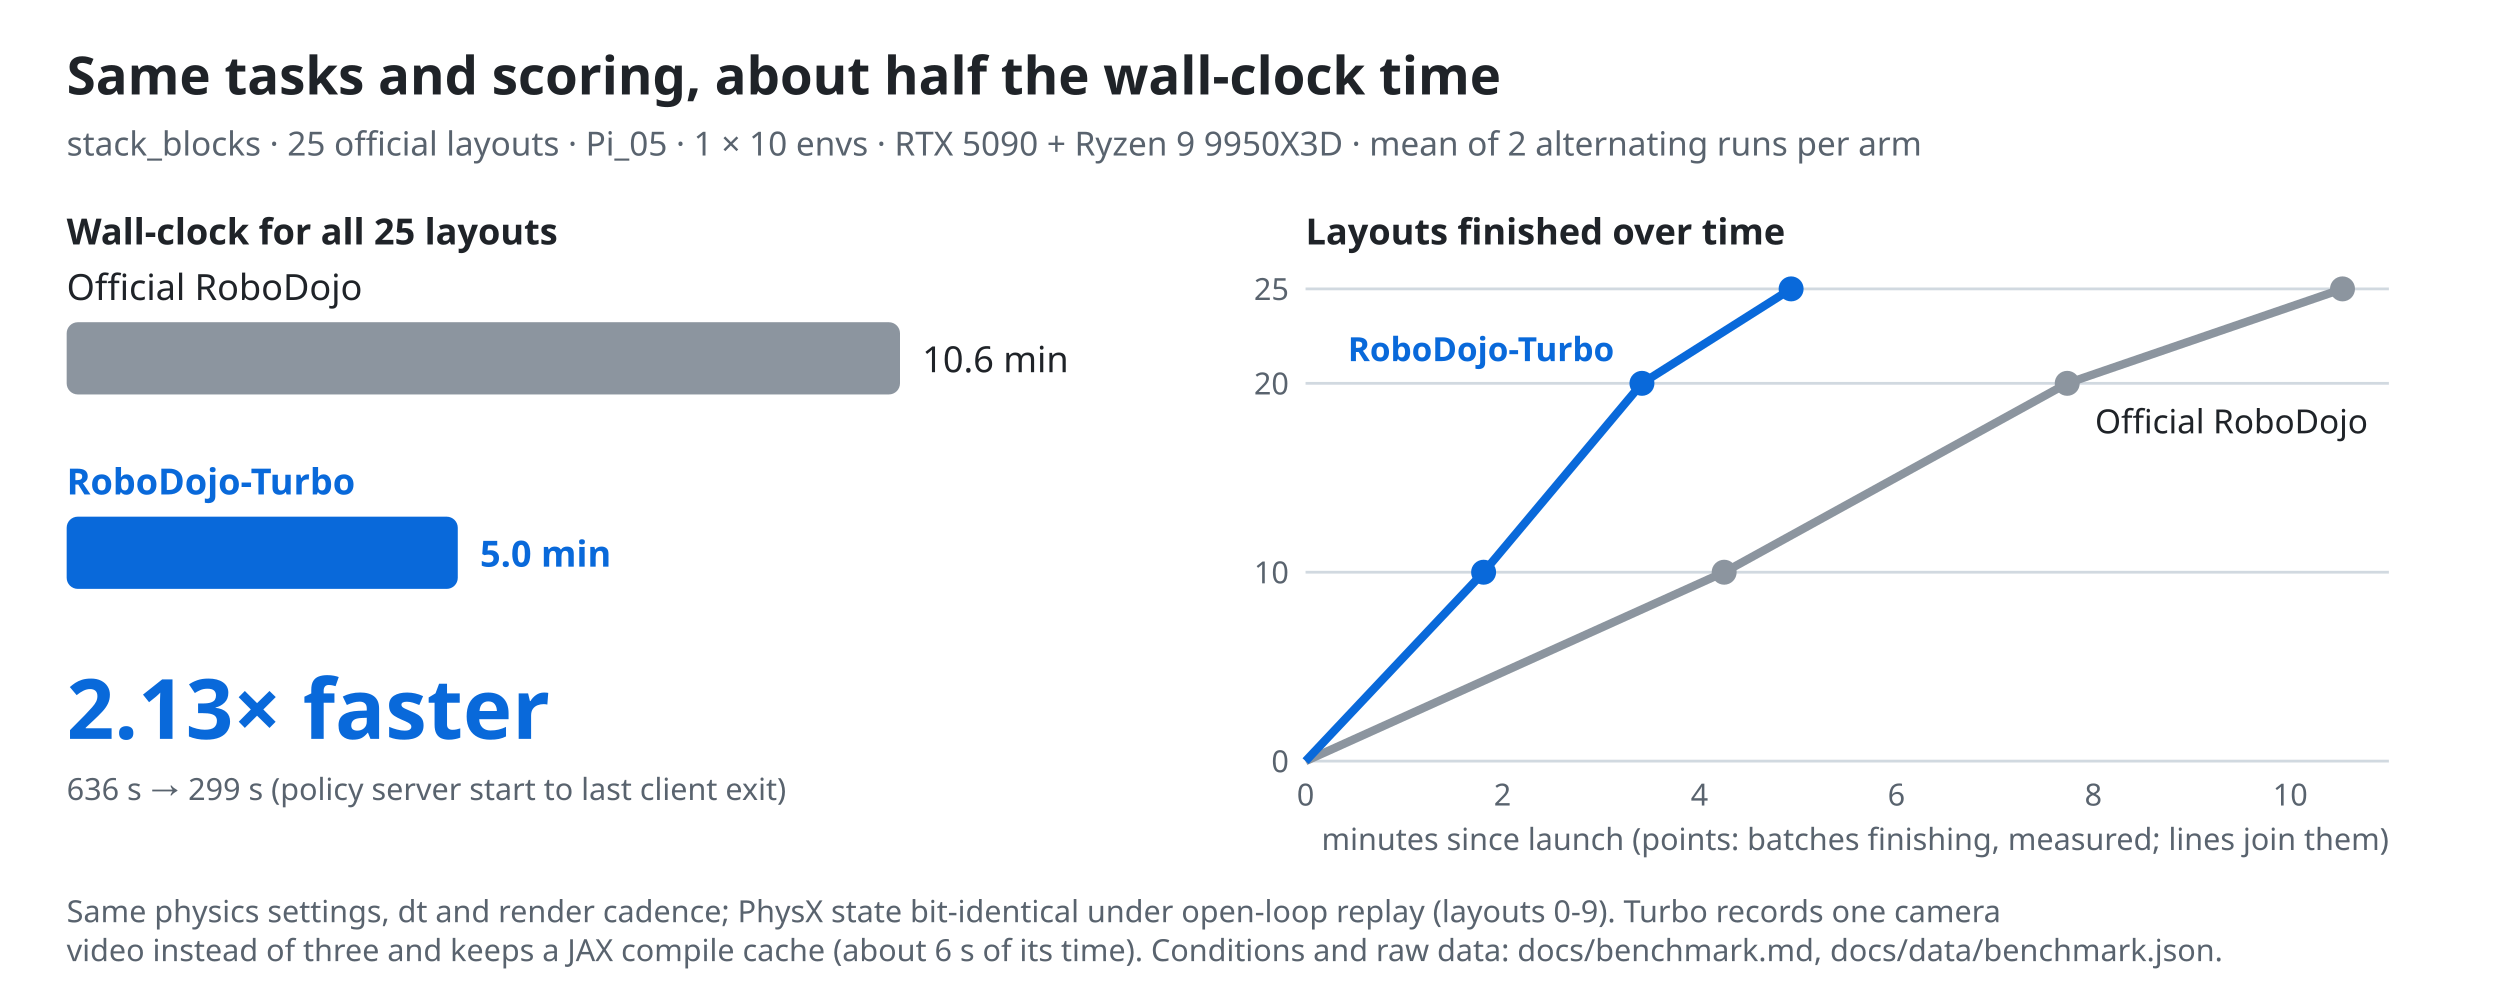
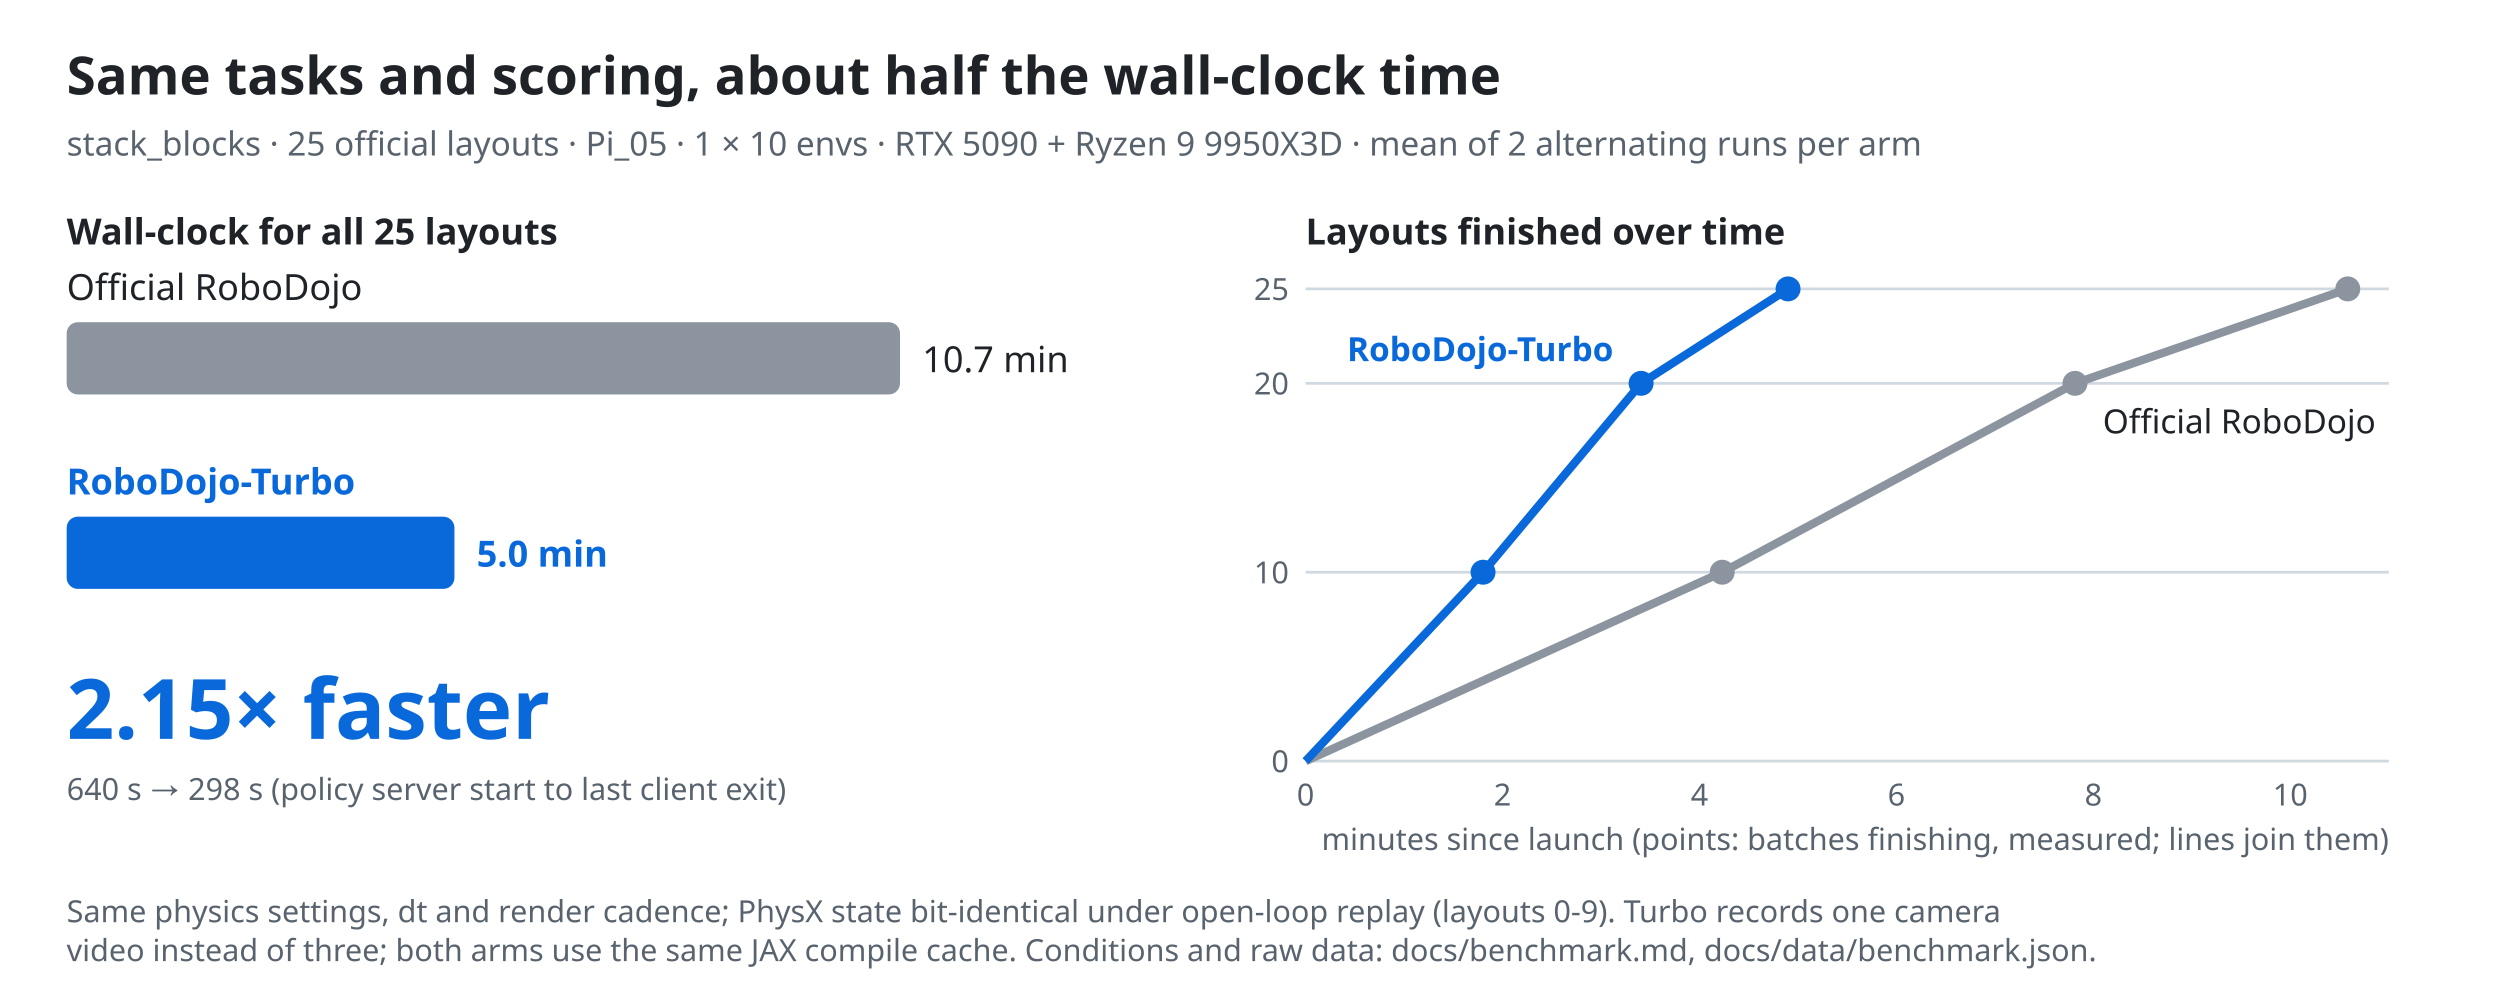
<svg xmlns="http://www.w3.org/2000/svg" width="900" height="358" viewBox="0 0 900 358" role="img" aria-label="RoboDojo-Turbo vs official RoboDojo evaluation wall-clock">
  <style>text{font-family:-apple-system,BlinkMacSystemFont,'Segoe UI','Noto Sans',Helvetica,Arial,sans-serif;fill:#1f2328}.m{fill:#59636e}.b{font-weight:600}.t{fill:#0969da}</style>
  <text x="24.0" y="34.0" font-size="19" class="b" text-anchor="start">Same tasks and scoring, about half the wall-clock time</text>
  <text x="24.0" y="56.0" font-size="12" class="m" text-anchor="start">stack_blocks · 25 official layouts · Pi_05 · 1 × 10 envs · RTX 5090 + Ryzen 9 9950X3D · mean of 2 alternating runs per arm</text>
  <text x="24.0" y="88.0" font-size="13" class="b" text-anchor="start">Wall-clock for all 25 layouts</text>
  <text x="24.0" y="108.0" font-size="13" text-anchor="start">Official RoboDojo</text>
  <rect x="24" y="116" width="300.0" height="26" rx="4" fill="#8c959f" />
-   <text x="332.0" y="134.0" font-size="13" text-anchor="start">10.6 min</text>
+   <text x="332.0" y="134.0" font-size="13" text-anchor="start">10.7 min</text>
  <text x="24.0" y="178.0" font-size="13" class="t b" text-anchor="start">RoboDojo-Turbo</text>
-   <rect x="24" y="186" width="140.8" height="26" rx="4" fill="#0969da" />
-   <text x="172.8" y="204.0" font-size="13" class="t b" text-anchor="start">5.0 min</text>
-   <text x="24.0" y="266.0" font-size="30" class="t b" text-anchor="start">2.13× faster</text>
-   <text x="24.0" y="288.0" font-size="11" class="m" text-anchor="start">636 s → 299 s (policy server start to last client exit)</text>
+   <rect x="24" y="186" width="139.6" height="26" rx="4" fill="#0969da" />
+   <text x="171.6" y="204.0" font-size="13" class="t b" text-anchor="start">5.0 min</text>
+   <text x="24.0" y="266.0" font-size="30" class="t b" text-anchor="start">2.15× faster</text>
+   <text x="24.0" y="288.0" font-size="11" class="m" text-anchor="start">640 s → 298 s (policy server start to last client exit)</text>
  <text x="470.0" y="88.0" font-size="13" class="b" text-anchor="start">Layouts finished over time</text>
  <line x1="470" y1="274.0" x2="860" y2="274.0" stroke="#d1d9e0" stroke-width="1" />
  <text x="464.0" y="278.0" font-size="11" class="m" text-anchor="end">0</text>
  <line x1="470" y1="206.0" x2="860" y2="206.0" stroke="#d1d9e0" stroke-width="1" />
  <text x="464.0" y="210.0" font-size="11" class="m" text-anchor="end">10</text>
  <line x1="470" y1="138.0" x2="860" y2="138.0" stroke="#d1d9e0" stroke-width="1" />
  <text x="464.0" y="142.0" font-size="11" class="m" text-anchor="end">20</text>
  <line x1="470" y1="104.0" x2="860" y2="104.0" stroke="#d1d9e0" stroke-width="1" />
  <text x="464.0" y="108.0" font-size="11" class="m" text-anchor="end">25</text>
  <text x="470.0" y="290.0" font-size="11" class="m" text-anchor="middle">0</text>
  <text x="540.9" y="290.0" font-size="11" class="m" text-anchor="middle">2</text>
  <text x="611.8" y="290.0" font-size="11" class="m" text-anchor="middle">4</text>
  <text x="682.7" y="290.0" font-size="11" class="m" text-anchor="middle">6</text>
  <text x="753.6" y="290.0" font-size="11" class="m" text-anchor="middle">8</text>
  <text x="824.5" y="290.0" font-size="11" class="m" text-anchor="middle">10</text>
  <text x="860.0" y="306.0" font-size="11" class="m" text-anchor="end">minutes since launch (points: batches finishing, measured; lines join them)</text>
-   <polyline points="470.0,274.0 620.7,206.0 744.2,138.0 843.3,104.0" fill="none" stroke="#8c959f" stroke-width="3" stroke-linejoin="round" />
-   <circle cx="620.7" cy="206.0" r="4.5" fill="#8c959f" />
-   <circle cx="744.2" cy="138.0" r="4.5" fill="#8c959f" />
-   <circle cx="843.3" cy="104.0" r="4.5" fill="#8c959f" />
-   <text x="754.2" y="156.0" font-size="12" text-anchor="start">Official RoboDojo</text>
-   <polyline points="470.0,274.0 534.1,206.0 591.1,138.0 644.8,104.0" fill="none" stroke="#0969da" stroke-width="3" stroke-linejoin="round" />
-   <circle cx="534.1" cy="206.0" r="4.5" fill="#0969da" />
-   <circle cx="591.1" cy="138.0" r="4.5" fill="#0969da" />
-   <circle cx="644.8" cy="104.0" r="4.5" fill="#0969da" />
-   <text x="581.1" y="130.0" font-size="12" class="t b" text-anchor="end">RoboDojo-Turbo</text>
+   <polyline points="470.0,274.0 620.0,206.0 747.0,138.0 845.2,104.0" fill="none" stroke="#8c959f" stroke-width="3" stroke-linejoin="round" />
+   <circle cx="620.0" cy="206.0" r="4.5" fill="#8c959f" />
+   <circle cx="747.0" cy="138.0" r="4.5" fill="#8c959f" />
+   <circle cx="845.2" cy="104.0" r="4.5" fill="#8c959f" />
+   <text x="757.0" y="156.0" font-size="12" text-anchor="start">Official RoboDojo</text>
+   <polyline points="470.0,274.0 533.9,206.0 590.8,138.0 643.7,104.0" fill="none" stroke="#0969da" stroke-width="3" stroke-linejoin="round" />
+   <circle cx="533.9" cy="206.0" r="4.5" fill="#0969da" />
+   <circle cx="590.8" cy="138.0" r="4.5" fill="#0969da" />
+   <circle cx="643.7" cy="104.0" r="4.5" fill="#0969da" />
+   <text x="580.8" y="130.0" font-size="12" class="t b" text-anchor="end">RoboDojo-Turbo</text>
  <text x="24.0" y="332.0" font-size="11" class="m" text-anchor="start">Same physics settings, dt and render cadence; PhysX state bit-identical under open-loop replay (layouts 0-9). Turbo records one camera</text>
-   <text x="24.0" y="346.0" font-size="11" class="m" text-anchor="start">video instead of three and keeps a JAX compile cache (about 6 s of its time). Conditions and raw data: docs/benchmark.md, docs/data/benchmark.json.</text>
+   <text x="24.0" y="346.0" font-size="11" class="m" text-anchor="start">video instead of three; both arms use the same JAX compile cache. Conditions and raw data: docs/benchmark.md, docs/data/benchmark.json.</text>
</svg>
